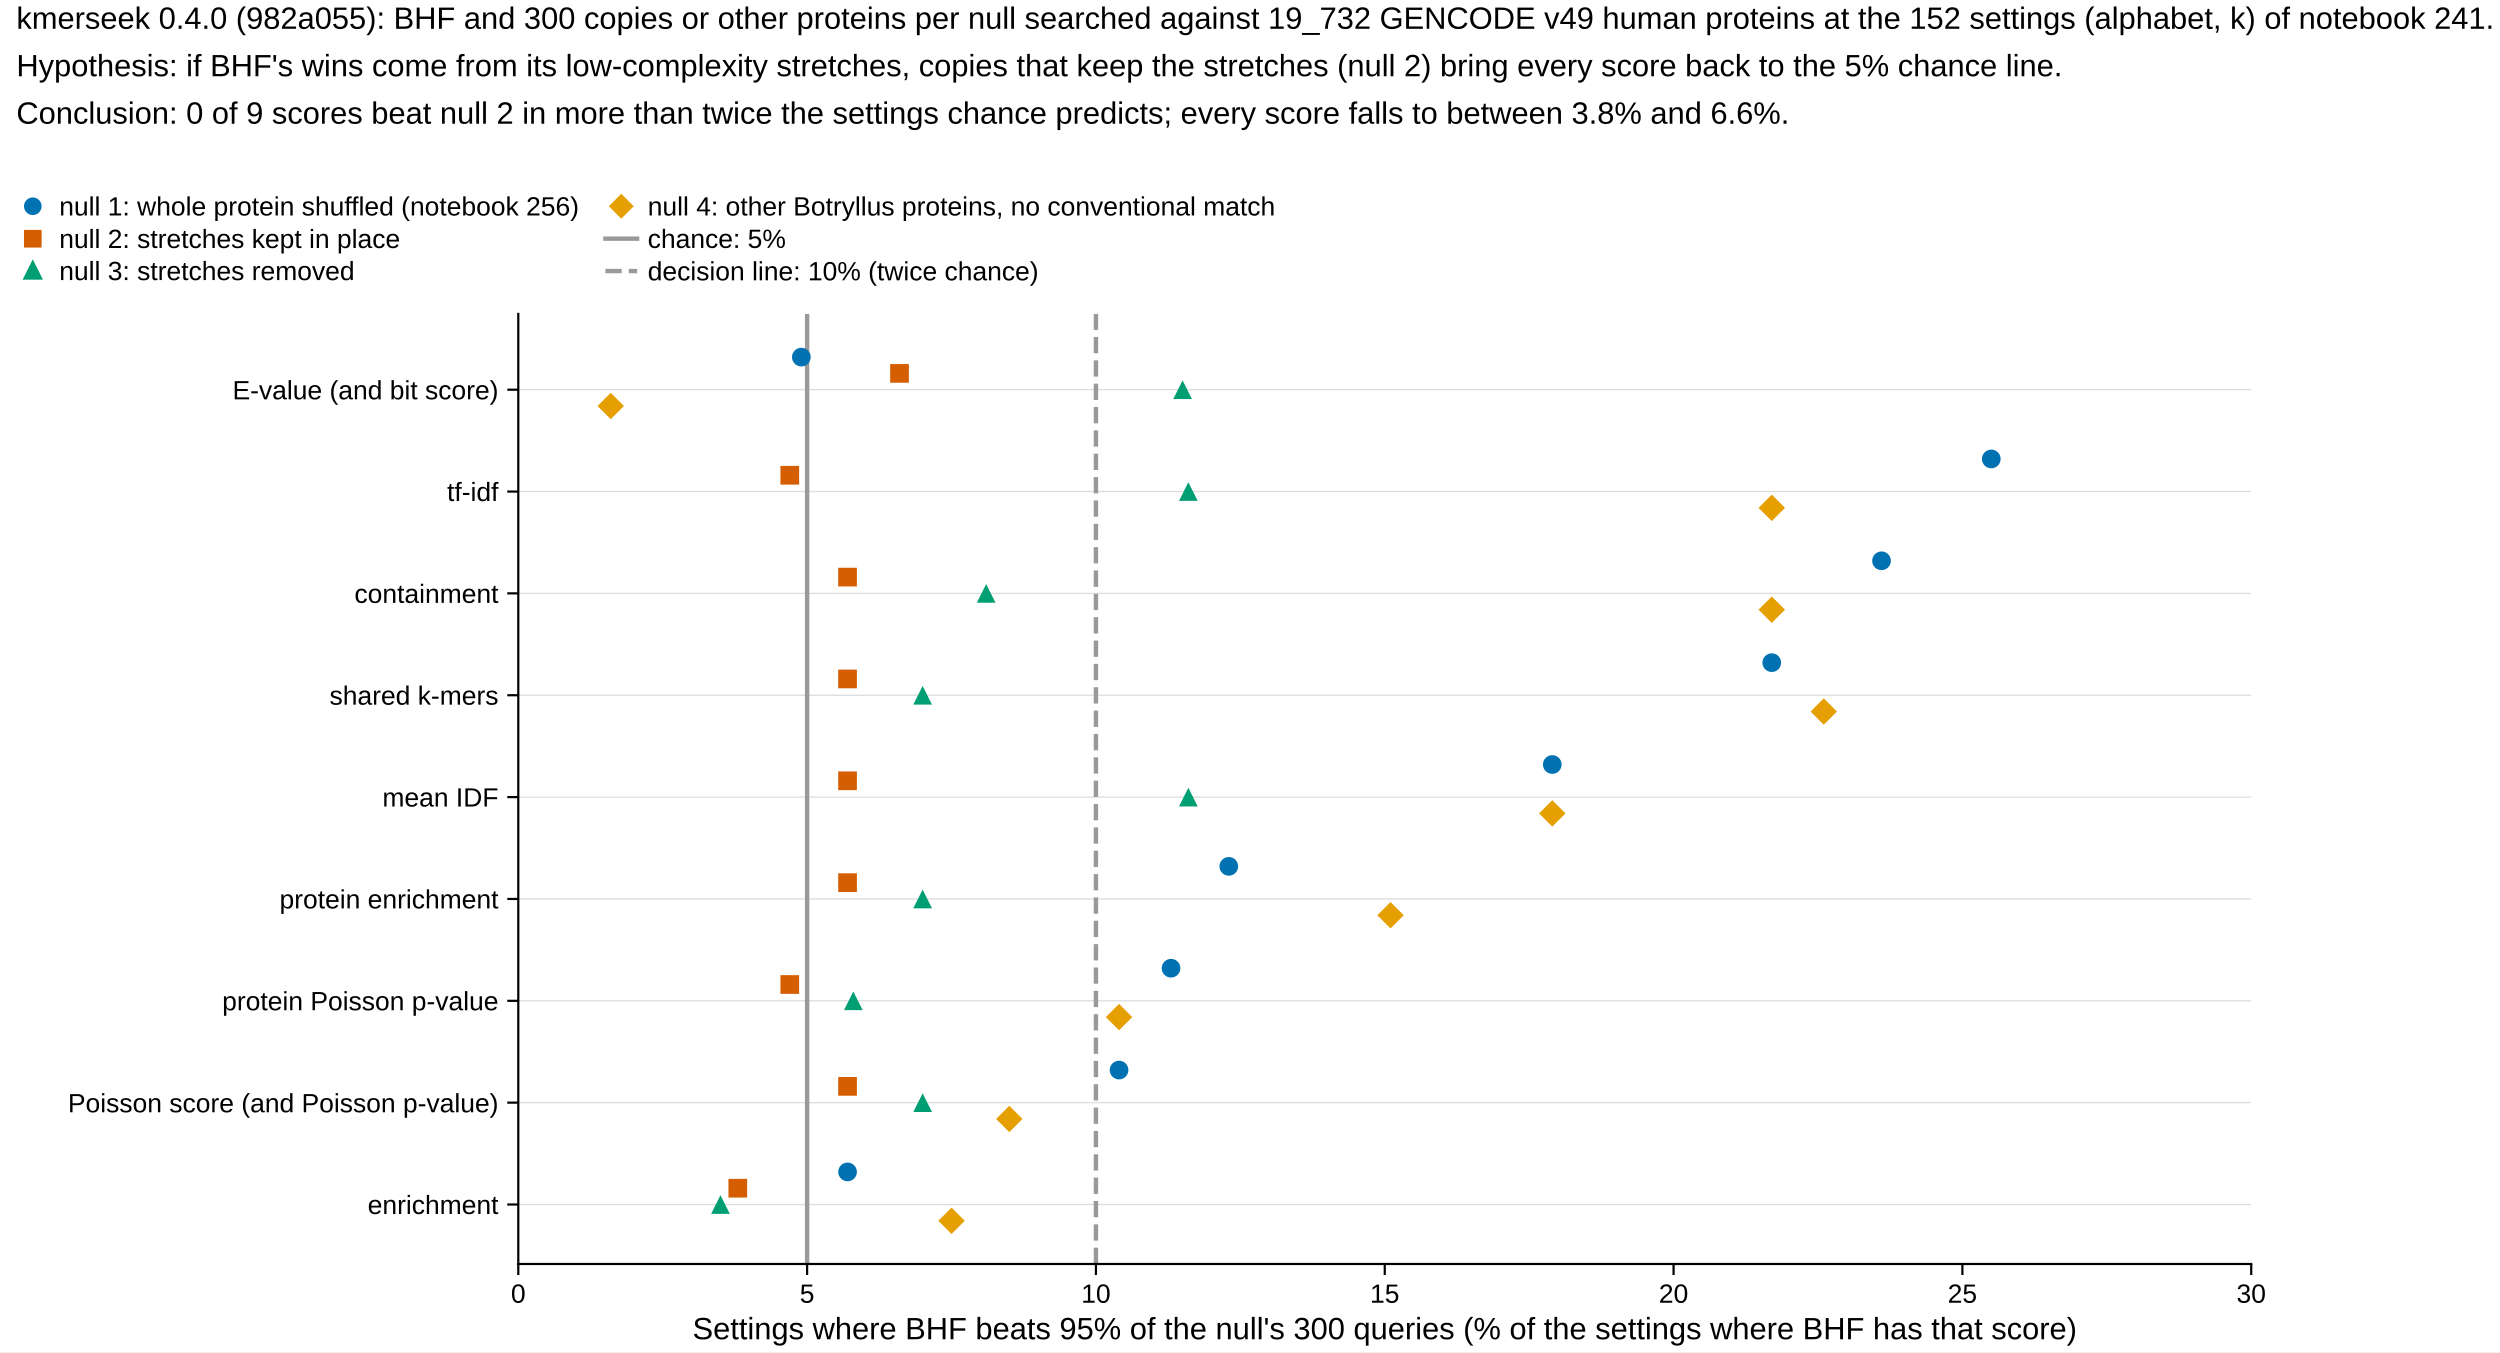
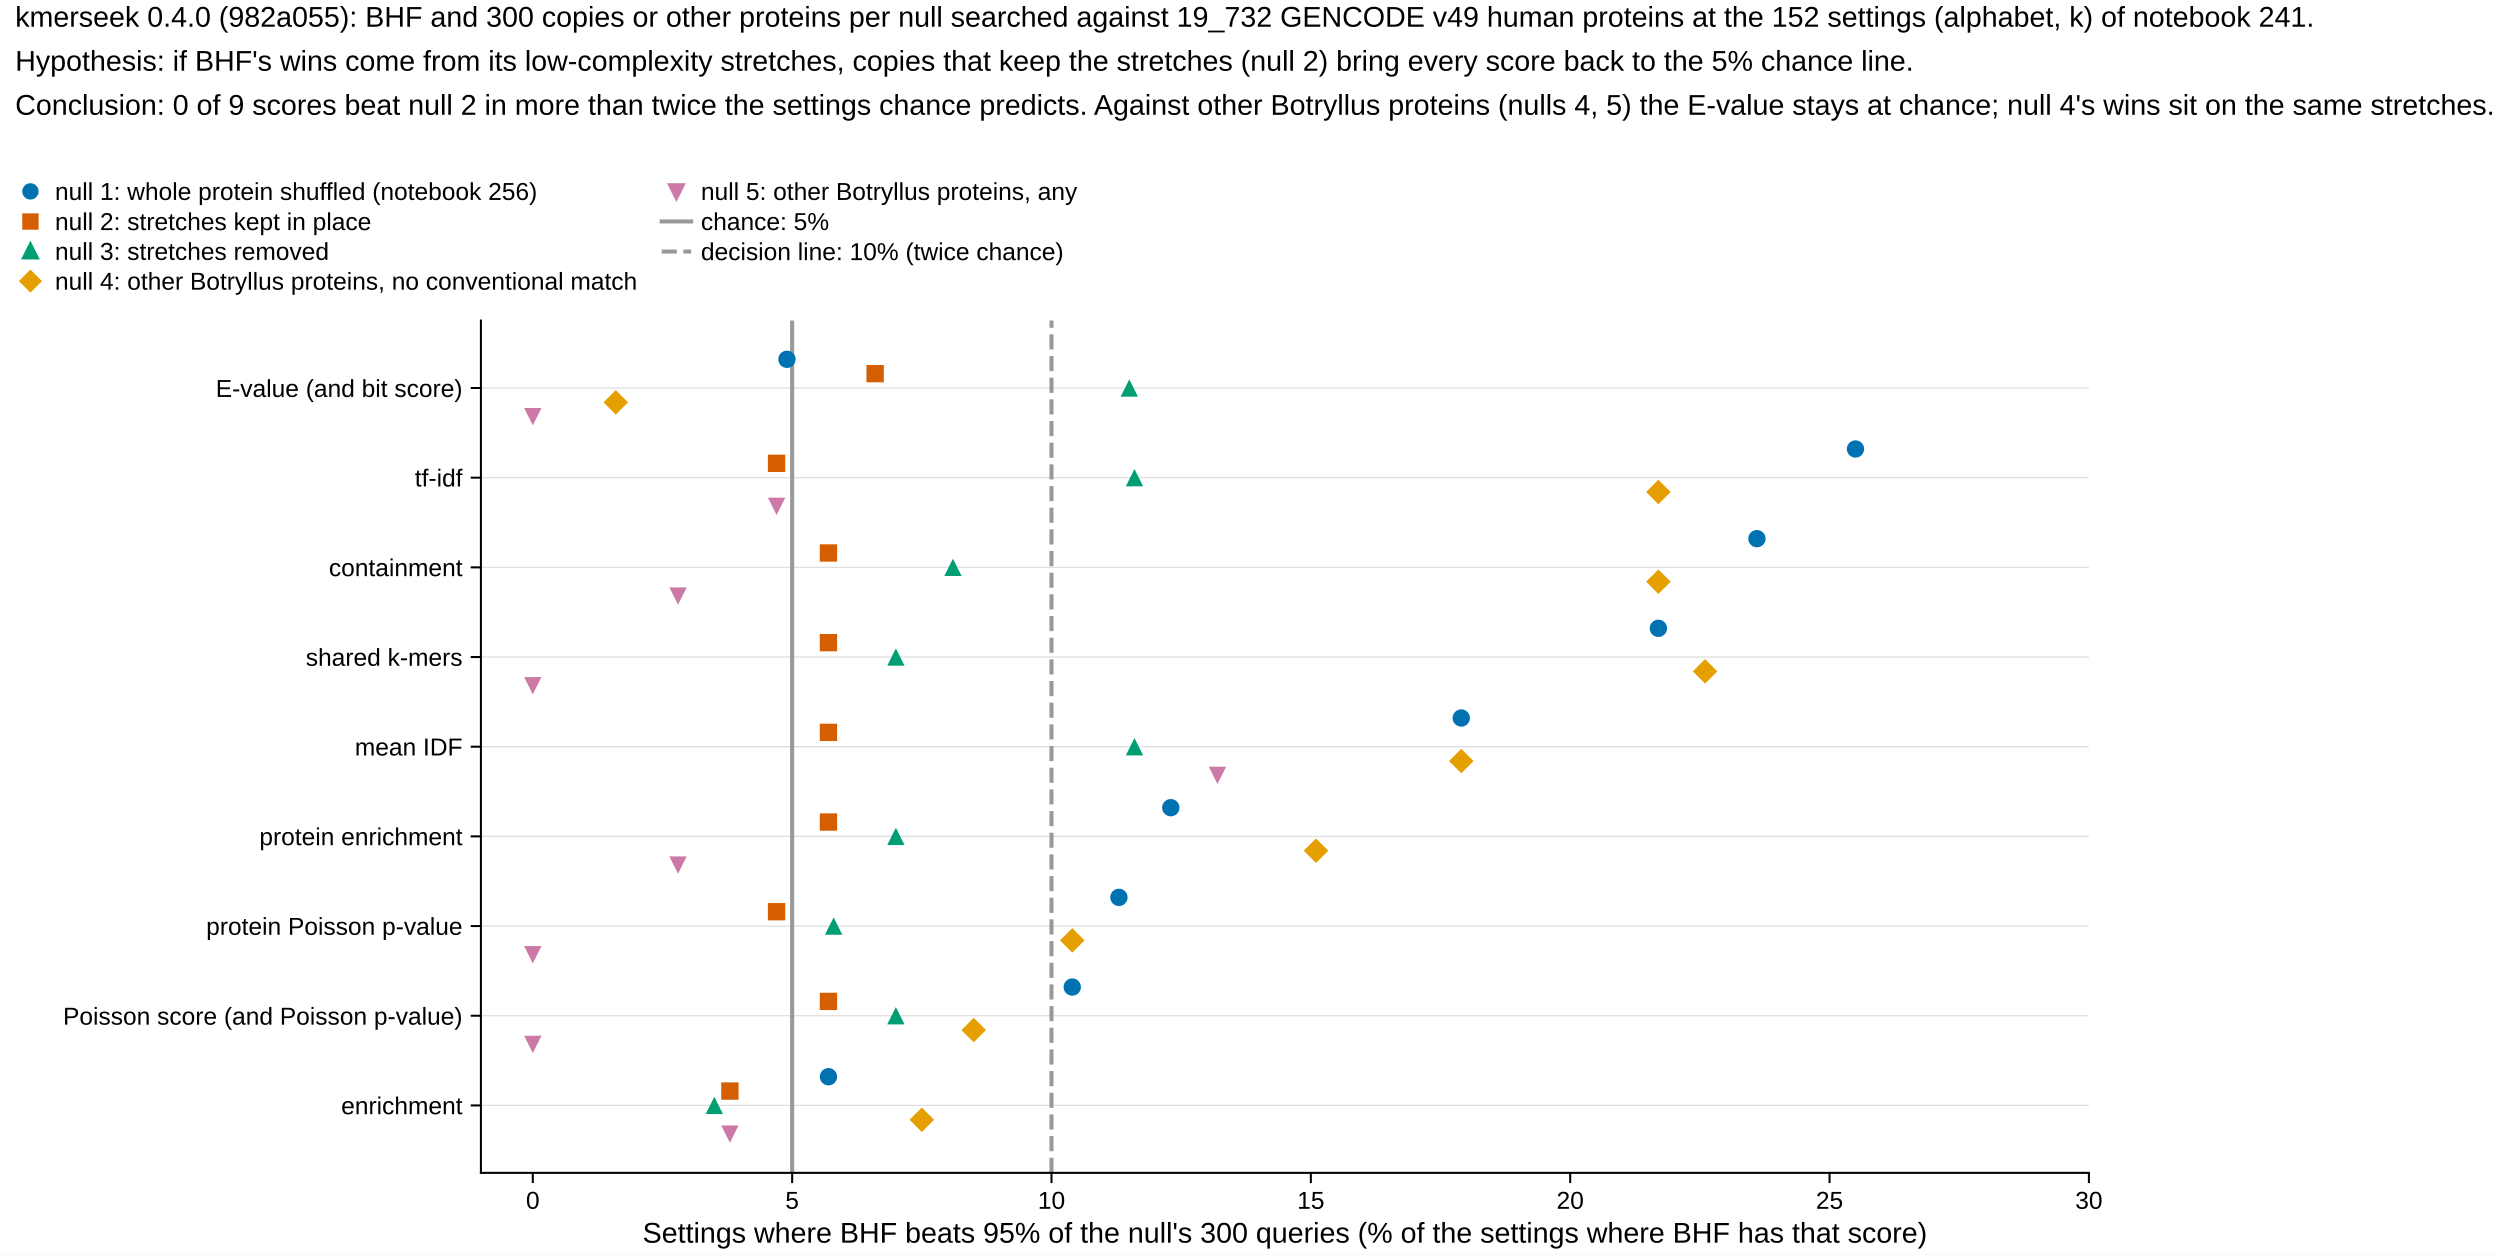
- <svg xmlns="http://www.w3.org/2000/svg" xmlns:xlink="http://www.w3.org/1999/xlink" width="567.4pt" height="306.872pt" viewBox="0 0 567.4 306.872" version="1.1">
+ <svg xmlns="http://www.w3.org/2000/svg" xmlns:xlink="http://www.w3.org/1999/xlink" width="611.49pt" height="306.872pt" viewBox="0 0 611.49 306.872" version="1.1">
  <defs>
    <style type="text/css">*{stroke-linejoin: round; stroke-linecap: butt}</style>
  </defs>
  <g id="figure_1">
    <g id="patch_1">
-       <path d="M 0 306.872  L 567.4 306.872  L 567.4 0  L 0 0  z " style="fill: #ffffff" />
+       <path d="M 0 306.872  L 611.49 306.872  L 611.49 0  L 0 0  z " style="fill: #ffffff" />
    </g>
    <g id="axes_1">
      <g id="patch_2">
-         <path d="M 117.631 286.876  L 510.935 286.876  L 510.935 71.246  L 117.631 71.246  z " style="fill: #ffffff" />
+         <path d="M 117.631 286.876  L 510.935 286.876  L 510.935 78.406  L 117.631 78.406  z " style="fill: #ffffff" />
      </g>
      <g id="line2d_1">
-         <path d="M 117.631 88.444  L 510.935 88.444  " clip-path="url(#p292970a6af)" style="fill: none; stroke: #dddddd; stroke-width: 0.3; stroke-linecap: square" />
+         <path d="M 117.631 94.901  L 510.935 94.901  " clip-path="url(#pab92288700)" style="fill: none; stroke: #dddddd; stroke-width: 0.3; stroke-linecap: square" />
      </g>
      <g id="line2d_2">
-         <path d="M 117.631 111.561  L 510.935 111.561  " clip-path="url(#p292970a6af)" style="fill: none; stroke: #dddddd; stroke-width: 0.3; stroke-linecap: square" />
+         <path d="M 117.631 116.836  L 510.935 116.836  " clip-path="url(#pab92288700)" style="fill: none; stroke: #dddddd; stroke-width: 0.3; stroke-linecap: square" />
      </g>
      <g id="line2d_3">
-         <path d="M 117.631 134.677  L 510.935 134.677  " clip-path="url(#p292970a6af)" style="fill: none; stroke: #dddddd; stroke-width: 0.3; stroke-linecap: square" />
+         <path d="M 117.631 138.771  L 510.935 138.771  " clip-path="url(#pab92288700)" style="fill: none; stroke: #dddddd; stroke-width: 0.3; stroke-linecap: square" />
      </g>
      <g id="line2d_4">
-         <path d="M 117.631 157.794  L 510.935 157.794  " clip-path="url(#p292970a6af)" style="fill: none; stroke: #dddddd; stroke-width: 0.3; stroke-linecap: square" />
+         <path d="M 117.631 160.706  L 510.935 160.706  " clip-path="url(#pab92288700)" style="fill: none; stroke: #dddddd; stroke-width: 0.3; stroke-linecap: square" />
      </g>
      <g id="line2d_5">
-         <path d="M 117.631 180.91  L 510.935 180.91  " clip-path="url(#p292970a6af)" style="fill: none; stroke: #dddddd; stroke-width: 0.3; stroke-linecap: square" />
+         <path d="M 117.631 182.641  L 510.935 182.641  " clip-path="url(#pab92288700)" style="fill: none; stroke: #dddddd; stroke-width: 0.3; stroke-linecap: square" />
      </g>
      <g id="line2d_6">
-         <path d="M 117.631 204.026  L 510.935 204.026  " clip-path="url(#p292970a6af)" style="fill: none; stroke: #dddddd; stroke-width: 0.3; stroke-linecap: square" />
+         <path d="M 117.631 204.576  L 510.935 204.576  " clip-path="url(#pab92288700)" style="fill: none; stroke: #dddddd; stroke-width: 0.3; stroke-linecap: square" />
      </g>
      <g id="line2d_7">
-         <path d="M 117.631 227.143  L 510.935 227.143  " clip-path="url(#p292970a6af)" style="fill: none; stroke: #dddddd; stroke-width: 0.3; stroke-linecap: square" />
+         <path d="M 117.631 226.511  L 510.935 226.511  " clip-path="url(#pab92288700)" style="fill: none; stroke: #dddddd; stroke-width: 0.3; stroke-linecap: square" />
      </g>
      <g id="line2d_8">
-         <path d="M 117.631 250.259  L 510.935 250.259  " clip-path="url(#p292970a6af)" style="fill: none; stroke: #dddddd; stroke-width: 0.3; stroke-linecap: square" />
+         <path d="M 117.631 248.446  L 510.935 248.446  " clip-path="url(#pab92288700)" style="fill: none; stroke: #dddddd; stroke-width: 0.3; stroke-linecap: square" />
      </g>
      <g id="line2d_9">
-         <path d="M 117.631 273.376  L 510.935 273.376  " clip-path="url(#p292970a6af)" style="fill: none; stroke: #dddddd; stroke-width: 0.3; stroke-linecap: square" />
+         <path d="M 117.631 270.381  L 510.935 270.381  " clip-path="url(#pab92288700)" style="fill: none; stroke: #dddddd; stroke-width: 0.3; stroke-linecap: square" />
      </g>
      <g id="matplotlib.axis_1">
        <g id="xtick_1">
          <g id="line2d_10">
            <defs>
-               <path id="m4c46d4a5a5" d="M 0 0  L 0 2.5  " style="stroke: #000000; stroke-width: 0.5" />
+               <path id="mb7c4361136" d="M 0 0  L 0 2.5  " style="stroke: #000000; stroke-width: 0.5" />
            </defs>
            <g>
-               <use xlink:href="#m4c46d4a5a5" x="117.631" y="286.876" style="stroke: #000000; stroke-width: 0.5" />
+               <use xlink:href="#mb7c4361136" x="130.318" y="286.876" style="stroke: #000000; stroke-width: 0.5" />
            </g>
          </g>
          <g id="text_1">
-             <text style="font-size: 6px; font-family: 'Arial', 'Helvetica', 'Liberation Sans', 'DejaVu Sans', sans-serif; text-anchor: middle" x="117.631" y="295.67" transform="rotate(-0 117.6312 295.6703)">0</text>
+             <text style="font-size: 6px; font-family: 'Arial', 'Helvetica', 'Liberation Sans', 'DejaVu Sans', sans-serif; text-anchor: middle" x="130.318" y="295.67" transform="rotate(-0 130.3184 295.6703)">0</text>
          </g>
        </g>
        <g id="xtick_2">
          <g id="line2d_11">
            <g>
-               <use xlink:href="#m4c46d4a5a5" x="183.182" y="286.876" style="stroke: #000000; stroke-width: 0.5" />
+               <use xlink:href="#mb7c4361136" x="193.755" y="286.876" style="stroke: #000000; stroke-width: 0.5" />
            </g>
          </g>
          <g id="text_2">
-             <text style="font-size: 6px; font-family: 'Arial', 'Helvetica', 'Liberation Sans', 'DejaVu Sans', sans-serif; text-anchor: middle" x="183.182" y="295.67" transform="rotate(-0 183.1818 295.6703)">5</text>
+             <text style="font-size: 6px; font-family: 'Arial', 'Helvetica', 'Liberation Sans', 'DejaVu Sans', sans-serif; text-anchor: middle" x="193.755" y="295.67" transform="rotate(-0 193.7545 295.6703)">5</text>
          </g>
        </g>
        <g id="xtick_3">
          <g id="line2d_12">
            <g>
-               <use xlink:href="#m4c46d4a5a5" x="248.732" y="286.876" style="stroke: #000000; stroke-width: 0.5" />
+               <use xlink:href="#mb7c4361136" x="257.191" y="286.876" style="stroke: #000000; stroke-width: 0.5" />
            </g>
          </g>
          <g id="text_3">
-             <text style="font-size: 6px; font-family: 'Arial', 'Helvetica', 'Liberation Sans', 'DejaVu Sans', sans-serif; text-anchor: middle" x="248.732" y="295.67" transform="rotate(-0 248.7325 295.6703)">10</text>
+             <text style="font-size: 6px; font-family: 'Arial', 'Helvetica', 'Liberation Sans', 'DejaVu Sans', sans-serif; text-anchor: middle" x="257.191" y="295.67" transform="rotate(-0 257.1906 295.6703)">10</text>
          </g>
        </g>
        <g id="xtick_4">
          <g id="line2d_13">
            <g>
-               <use xlink:href="#m4c46d4a5a5" x="314.283" y="286.876" style="stroke: #000000; stroke-width: 0.5" />
+               <use xlink:href="#mb7c4361136" x="320.627" y="286.876" style="stroke: #000000; stroke-width: 0.5" />
            </g>
          </g>
          <g id="text_4">
-             <text style="font-size: 6px; font-family: 'Arial', 'Helvetica', 'Liberation Sans', 'DejaVu Sans', sans-serif; text-anchor: middle" x="314.283" y="295.67" transform="rotate(-0 314.2831 295.6703)">15</text>
+             <text style="font-size: 6px; font-family: 'Arial', 'Helvetica', 'Liberation Sans', 'DejaVu Sans', sans-serif; text-anchor: middle" x="320.627" y="295.67" transform="rotate(-0 320.6267 295.6703)">15</text>
          </g>
        </g>
        <g id="xtick_5">
          <g id="line2d_14">
            <g>
-               <use xlink:href="#m4c46d4a5a5" x="379.834" y="286.876" style="stroke: #000000; stroke-width: 0.5" />
+               <use xlink:href="#mb7c4361136" x="384.063" y="286.876" style="stroke: #000000; stroke-width: 0.5" />
            </g>
          </g>
          <g id="text_5">
-             <text style="font-size: 6px; font-family: 'Arial', 'Helvetica', 'Liberation Sans', 'DejaVu Sans', sans-serif; text-anchor: middle" x="379.834" y="295.67" transform="rotate(-0 379.8338 295.6703)">20</text>
+             <text style="font-size: 6px; font-family: 'Arial', 'Helvetica', 'Liberation Sans', 'DejaVu Sans', sans-serif; text-anchor: middle" x="384.063" y="295.67" transform="rotate(-0 384.0629 295.6703)">20</text>
          </g>
        </g>
        <g id="xtick_6">
          <g id="line2d_15">
            <g>
-               <use xlink:href="#m4c46d4a5a5" x="445.384" y="286.876" style="stroke: #000000; stroke-width: 0.5" />
+               <use xlink:href="#mb7c4361136" x="447.499" y="286.876" style="stroke: #000000; stroke-width: 0.5" />
            </g>
          </g>
          <g id="text_6">
-             <text style="font-size: 6px; font-family: 'Arial', 'Helvetica', 'Liberation Sans', 'DejaVu Sans', sans-serif; text-anchor: middle" x="445.384" y="295.67" transform="rotate(-0 445.3844 295.6703)">25</text>
+             <text style="font-size: 6px; font-family: 'Arial', 'Helvetica', 'Liberation Sans', 'DejaVu Sans', sans-serif; text-anchor: middle" x="447.499" y="295.67" transform="rotate(-0 447.499 295.6703)">25</text>
          </g>
        </g>
        <g id="xtick_7">
          <g id="line2d_16">
            <g>
-               <use xlink:href="#m4c46d4a5a5" x="510.935" y="286.876" style="stroke: #000000; stroke-width: 0.5" />
+               <use xlink:href="#mb7c4361136" x="510.935" y="286.876" style="stroke: #000000; stroke-width: 0.5" />
            </g>
          </g>
          <g id="text_7">
            <text style="font-size: 6px; font-family: 'Arial', 'Helvetica', 'Liberation Sans', 'DejaVu Sans', sans-serif; text-anchor: middle" x="510.935" y="295.67" transform="rotate(-0 510.9351 295.6703)">30</text>
          </g>
        </g>
        <g id="text_8">
          <text style="font-size: 7px; font-family: 'Arial', 'Helvetica', 'Liberation Sans', 'DejaVu Sans', sans-serif; text-anchor: middle" x="314.283" y="303.959" transform="rotate(-0 314.2831 303.9586)">Settings where BHF beats 95% of the null's 300 queries (% of the settings where BHF has that score)</text>
        </g>
      </g>
      <g id="matplotlib.axis_2">
        <g id="ytick_1">
          <g id="line2d_17">
            <defs>
-               <path id="m857412a46a" d="M 0 0  L -2.5 0  " style="stroke: #000000; stroke-width: 0.5" />
+               <path id="m98c06d8212" d="M 0 0  L -2.5 0  " style="stroke: #000000; stroke-width: 0.5" />
            </defs>
            <g>
-               <use xlink:href="#m857412a46a" x="117.631" y="88.444" style="stroke: #000000; stroke-width: 0.5" />
+               <use xlink:href="#m98c06d8212" x="117.631" y="94.901" style="stroke: #000000; stroke-width: 0.5" />
            </g>
          </g>
          <g id="text_9">
-             <text style="font-size: 6px; font-family: 'Arial', 'Helvetica', 'Liberation Sans', 'DejaVu Sans', sans-serif; text-anchor: end" x="113.131" y="90.628" transform="rotate(-0 113.1312 90.62828)">E-value (and bit score)</text>
+             <text style="font-size: 6px; font-family: 'Arial', 'Helvetica', 'Liberation Sans', 'DejaVu Sans', sans-serif; text-anchor: end" x="113.131" y="97.085" transform="rotate(-0 113.1312 97.08501)">E-value (and bit score)</text>
          </g>
        </g>
        <g id="ytick_2">
          <g id="line2d_18">
            <g>
-               <use xlink:href="#m857412a46a" x="117.631" y="111.561" style="stroke: #000000; stroke-width: 0.5" />
+               <use xlink:href="#m98c06d8212" x="117.631" y="116.836" style="stroke: #000000; stroke-width: 0.5" />
            </g>
          </g>
          <g id="text_10">
-             <text style="font-size: 6px; font-family: 'Arial', 'Helvetica', 'Liberation Sans', 'DejaVu Sans', sans-serif; text-anchor: end" x="113.131" y="113.708" transform="rotate(-0 113.1312 113.7081)">tf-idf</text>
+             <text style="font-size: 6px; font-family: 'Arial', 'Helvetica', 'Liberation Sans', 'DejaVu Sans', sans-serif; text-anchor: end" x="113.131" y="118.983" transform="rotate(-0 113.1312 118.9834)">tf-idf</text>
          </g>
        </g>
        <g id="ytick_3">
          <g id="line2d_19">
            <g>
-               <use xlink:href="#m857412a46a" x="117.631" y="134.677" style="stroke: #000000; stroke-width: 0.5" />
+               <use xlink:href="#m98c06d8212" x="117.631" y="138.771" style="stroke: #000000; stroke-width: 0.5" />
            </g>
          </g>
          <g id="text_11">
-             <text style="font-size: 6px; font-family: 'Arial', 'Helvetica', 'Liberation Sans', 'DejaVu Sans', sans-serif; text-anchor: end" x="113.131" y="136.825" transform="rotate(-0 113.1312 136.8245)">containment</text>
+             <text style="font-size: 6px; font-family: 'Arial', 'Helvetica', 'Liberation Sans', 'DejaVu Sans', sans-serif; text-anchor: end" x="113.131" y="140.918" transform="rotate(-0 113.1312 140.9183)">containment</text>
          </g>
        </g>
        <g id="ytick_4">
          <g id="line2d_20">
            <g>
-               <use xlink:href="#m857412a46a" x="117.631" y="157.794" style="stroke: #000000; stroke-width: 0.5" />
+               <use xlink:href="#m98c06d8212" x="117.631" y="160.706" style="stroke: #000000; stroke-width: 0.5" />
            </g>
          </g>
          <g id="text_12">
-             <text style="font-size: 6px; font-family: 'Arial', 'Helvetica', 'Liberation Sans', 'DejaVu Sans', sans-serif; text-anchor: end" x="113.131" y="159.941" transform="rotate(-0 113.1312 159.9409)">shared k-mers</text>
+             <text style="font-size: 6px; font-family: 'Arial', 'Helvetica', 'Liberation Sans', 'DejaVu Sans', sans-serif; text-anchor: end" x="113.131" y="162.853" transform="rotate(-0 113.1312 162.8532)">shared k-mers</text>
          </g>
        </g>
        <g id="ytick_5">
          <g id="line2d_21">
            <g>
-               <use xlink:href="#m857412a46a" x="117.631" y="180.91" style="stroke: #000000; stroke-width: 0.5" />
+               <use xlink:href="#m98c06d8212" x="117.631" y="182.641" style="stroke: #000000; stroke-width: 0.5" />
            </g>
          </g>
          <g id="text_13">
-             <text style="font-size: 6px; font-family: 'Arial', 'Helvetica', 'Liberation Sans', 'DejaVu Sans', sans-serif; text-anchor: end" x="113.131" y="183.057" transform="rotate(-0 113.1312 183.0574)">mean IDF</text>
+             <text style="font-size: 6px; font-family: 'Arial', 'Helvetica', 'Liberation Sans', 'DejaVu Sans', sans-serif; text-anchor: end" x="113.131" y="184.788" transform="rotate(-0 113.1312 184.7882)">mean IDF</text>
          </g>
        </g>
        <g id="ytick_6">
          <g id="line2d_22">
            <g>
-               <use xlink:href="#m857412a46a" x="117.631" y="204.026" style="stroke: #000000; stroke-width: 0.5" />
+               <use xlink:href="#m98c06d8212" x="117.631" y="204.576" style="stroke: #000000; stroke-width: 0.5" />
            </g>
          </g>
          <g id="text_14">
-             <text style="font-size: 6px; font-family: 'Arial', 'Helvetica', 'Liberation Sans', 'DejaVu Sans', sans-serif; text-anchor: end" x="113.131" y="206.174" transform="rotate(-0 113.1312 206.1738)">protein enrichment</text>
+             <text style="font-size: 6px; font-family: 'Arial', 'Helvetica', 'Liberation Sans', 'DejaVu Sans', sans-serif; text-anchor: end" x="113.131" y="206.723" transform="rotate(-0 113.1312 206.7231)">protein enrichment</text>
          </g>
        </g>
        <g id="ytick_7">
          <g id="line2d_23">
            <g>
-               <use xlink:href="#m857412a46a" x="117.631" y="227.143" style="stroke: #000000; stroke-width: 0.5" />
+               <use xlink:href="#m98c06d8212" x="117.631" y="226.511" style="stroke: #000000; stroke-width: 0.5" />
            </g>
          </g>
          <g id="text_15">
-             <text style="font-size: 6px; font-family: 'Arial', 'Helvetica', 'Liberation Sans', 'DejaVu Sans', sans-serif; text-anchor: end" x="113.131" y="229.29" transform="rotate(-0 113.1312 229.2902)">protein Poisson p-value</text>
+             <text style="font-size: 6px; font-family: 'Arial', 'Helvetica', 'Liberation Sans', 'DejaVu Sans', sans-serif; text-anchor: end" x="113.131" y="228.658" transform="rotate(-0 113.1312 228.658)">protein Poisson p-value</text>
          </g>
        </g>
        <g id="ytick_8">
          <g id="line2d_24">
            <g>
-               <use xlink:href="#m857412a46a" x="117.631" y="250.259" style="stroke: #000000; stroke-width: 0.5" />
+               <use xlink:href="#m98c06d8212" x="117.631" y="248.446" style="stroke: #000000; stroke-width: 0.5" />
            </g>
          </g>
          <g id="text_16">
-             <text style="font-size: 6px; font-family: 'Arial', 'Helvetica', 'Liberation Sans', 'DejaVu Sans', sans-serif; text-anchor: end" x="113.131" y="252.443" transform="rotate(-0 113.1312 252.4431)">Poisson score (and Poisson p-value)</text>
+             <text style="font-size: 6px; font-family: 'Arial', 'Helvetica', 'Liberation Sans', 'DejaVu Sans', sans-serif; text-anchor: end" x="113.131" y="250.63" transform="rotate(-0 113.1312 250.6295)">Poisson score (and Poisson p-value)</text>
          </g>
        </g>
        <g id="ytick_9">
          <g id="line2d_25">
            <g>
-               <use xlink:href="#m857412a46a" x="117.631" y="273.376" style="stroke: #000000; stroke-width: 0.5" />
+               <use xlink:href="#m98c06d8212" x="117.631" y="270.381" style="stroke: #000000; stroke-width: 0.5" />
            </g>
          </g>
          <g id="text_17">
-             <text style="font-size: 6px; font-family: 'Arial', 'Helvetica', 'Liberation Sans', 'DejaVu Sans', sans-serif; text-anchor: end" x="113.131" y="275.523" transform="rotate(-0 113.1312 275.523)">enrichment</text>
+             <text style="font-size: 6px; font-family: 'Arial', 'Helvetica', 'Liberation Sans', 'DejaVu Sans', sans-serif; text-anchor: end" x="113.131" y="272.528" transform="rotate(-0 113.1312 272.5279)">enrichment</text>
          </g>
        </g>
      </g>
      <g id="line2d_26">
-         <path d="M 183.182 286.876  L 183.182 71.246  " clip-path="url(#p292970a6af)" style="fill: none; stroke: #999999; stroke-linecap: square" />
+         <path d="M 193.755 286.876  L 193.755 78.406  " clip-path="url(#pab92288700)" style="fill: none; stroke: #999999; stroke-linecap: square" />
      </g>
      <g id="line2d_27">
-         <path d="M 248.732 286.876  L 248.732 71.246  " clip-path="url(#p292970a6af)" style="fill: none; stroke-dasharray: 3.7,1.6; stroke-dashoffset: 0; stroke: #999999" />
+         <path d="M 257.191 286.876  L 257.191 78.406  " clip-path="url(#pab92288700)" style="fill: none; stroke-dasharray: 3.7,1.6; stroke-dashoffset: 0; stroke: #999999" />
      </g>
      <g id="patch_3">
-         <path d="M 117.631 286.876  L 117.631 71.246  " style="fill: none; stroke: #000000; stroke-width: 0.5; stroke-linejoin: miter; stroke-linecap: square" />
+         <path d="M 117.631 286.876  L 117.631 78.406  " style="fill: none; stroke: #000000; stroke-width: 0.5; stroke-linejoin: miter; stroke-linecap: square" />
      </g>
      <g id="patch_4">
        <path d="M 117.631 286.876  L 510.935 286.876  " style="fill: none; stroke: #000000; stroke-width: 0.5; stroke-linejoin: miter; stroke-linecap: square" />
      </g>
      <g id="PathCollection_1">
        <defs>
-           <path id="C0_0_1c1a78ab6f" d="M 0 2.121  C 0.563 2.121 1.102 1.898 1.5 1.5  C 1.898 1.102 2.121 0.563 2.121 -0  C 2.121 -0.563 1.898 -1.102 1.5 -1.5  C 1.102 -1.898 0.563 -2.121 0 -2.121  C -0.563 -2.121 -1.102 -1.898 -1.5 -1.5  C -1.898 -1.102 -2.121 -0.563 -2.121 0  C -2.121 0.563 -1.898 1.102 -1.5 1.5  C -1.102 1.898 -0.563 2.121 0 2.121  z " />
+           <path id="C0_0_a69080408c" d="M 0 2.121  C 0.563 2.121 1.102 1.898 1.5 1.5  C 1.898 1.102 2.121 0.563 2.121 -0  C 2.121 -0.563 1.898 -1.102 1.5 -1.5  C 1.102 -1.898 0.563 -2.121 0 -2.121  C -0.563 -2.121 -1.102 -1.898 -1.5 -1.5  C -1.898 -1.102 -2.121 -0.563 -2.121 0  C -2.121 0.563 -1.898 1.102 -1.5 1.5  C -1.102 1.898 -0.563 2.121 0 2.121  z " />
        </defs>
-         <g clip-path="url(#p292970a6af)">
-           <use xlink:href="#C0_0_1c1a78ab6f" x="181.871" y="81.047" style="fill: #0072b2" />
-         </g>
-         <g clip-path="url(#p292970a6af)">
-           <use xlink:href="#C0_0_1c1a78ab6f" x="451.94" y="104.164" style="fill: #0072b2" />
-         </g>
-         <g clip-path="url(#p292970a6af)">
-           <use xlink:href="#C0_0_1c1a78ab6f" x="427.03" y="127.28" style="fill: #0072b2" />
-         </g>
-         <g clip-path="url(#p292970a6af)">
-           <use xlink:href="#C0_0_1c1a78ab6f" x="402.121" y="150.396" style="fill: #0072b2" />
-         </g>
-         <g clip-path="url(#p292970a6af)">
-           <use xlink:href="#C0_0_1c1a78ab6f" x="352.303" y="173.513" style="fill: #0072b2" />
-         </g>
-         <g clip-path="url(#p292970a6af)">
-           <use xlink:href="#C0_0_1c1a78ab6f" x="278.886" y="196.629" style="fill: #0072b2" />
-         </g>
-         <g clip-path="url(#p292970a6af)">
-           <use xlink:href="#C0_0_1c1a78ab6f" x="265.776" y="219.746" style="fill: #0072b2" />
-         </g>
-         <g clip-path="url(#p292970a6af)">
-           <use xlink:href="#C0_0_1c1a78ab6f" x="253.977" y="242.862" style="fill: #0072b2" />
-         </g>
-         <g clip-path="url(#p292970a6af)">
-           <use xlink:href="#C0_0_1c1a78ab6f" x="192.359" y="265.978" style="fill: #0072b2" />
+         <g clip-path="url(#pab92288700)">
+           <use xlink:href="#C0_0_a69080408c" x="192.486" y="87.882" style="fill: #0072b2" />
+         </g>
+         <g clip-path="url(#pab92288700)">
+           <use xlink:href="#C0_0_a69080408c" x="453.843" y="109.817" style="fill: #0072b2" />
+         </g>
+         <g clip-path="url(#pab92288700)">
+           <use xlink:href="#C0_0_a69080408c" x="429.737" y="131.752" style="fill: #0072b2" />
+         </g>
+         <g clip-path="url(#pab92288700)">
+           <use xlink:href="#C0_0_a69080408c" x="405.631" y="153.687" style="fill: #0072b2" />
+         </g>
+         <g clip-path="url(#pab92288700)">
+           <use xlink:href="#C0_0_a69080408c" x="357.42" y="175.622" style="fill: #0072b2" />
+         </g>
+         <g clip-path="url(#pab92288700)">
+           <use xlink:href="#C0_0_a69080408c" x="286.371" y="197.557" style="fill: #0072b2" />
+         </g>
+         <g clip-path="url(#pab92288700)">
+           <use xlink:href="#C0_0_a69080408c" x="273.684" y="219.492" style="fill: #0072b2" />
+         </g>
+         <g clip-path="url(#pab92288700)">
+           <use xlink:href="#C0_0_a69080408c" x="262.266" y="241.426" style="fill: #0072b2" />
+         </g>
+         <g clip-path="url(#pab92288700)">
+           <use xlink:href="#C0_0_a69080408c" x="202.636" y="263.361" style="fill: #0072b2" />
        </g>
      </g>
      <g id="PathCollection_2">
        <defs>
-           <path id="C1_0_aefde4cb4a" d="M -2.121 2.121  L 2.121 2.121  L 2.121 -2.121  L -2.121 -2.121  z " />
+           <path id="C1_0_b942ea7015" d="M -2.121 2.121  L 2.121 2.121  L 2.121 -2.121  L -2.121 -2.121  z " />
        </defs>
-         <g clip-path="url(#p292970a6af)">
-           <use xlink:href="#C1_0_aefde4cb4a" x="204.158" y="84.746" style="fill: #d55e00" />
-         </g>
-         <g clip-path="url(#p292970a6af)">
-           <use xlink:href="#C1_0_aefde4cb4a" x="179.249" y="107.862" style="fill: #d55e00" />
-         </g>
-         <g clip-path="url(#p292970a6af)">
-           <use xlink:href="#C1_0_aefde4cb4a" x="192.359" y="130.979" style="fill: #d55e00" />
-         </g>
-         <g clip-path="url(#p292970a6af)">
-           <use xlink:href="#C1_0_aefde4cb4a" x="192.359" y="154.095" style="fill: #d55e00" />
-         </g>
-         <g clip-path="url(#p292970a6af)">
-           <use xlink:href="#C1_0_aefde4cb4a" x="192.359" y="177.211" style="fill: #d55e00" />
-         </g>
-         <g clip-path="url(#p292970a6af)">
-           <use xlink:href="#C1_0_aefde4cb4a" x="192.359" y="200.328" style="fill: #d55e00" />
-         </g>
-         <g clip-path="url(#p292970a6af)">
-           <use xlink:href="#C1_0_aefde4cb4a" x="179.249" y="223.444" style="fill: #d55e00" />
-         </g>
-         <g clip-path="url(#p292970a6af)">
-           <use xlink:href="#C1_0_aefde4cb4a" x="192.359" y="246.561" style="fill: #d55e00" />
-         </g>
-         <g clip-path="url(#p292970a6af)">
-           <use xlink:href="#C1_0_aefde4cb4a" x="167.45" y="269.677" style="fill: #d55e00" />
+         <g clip-path="url(#pab92288700)">
+           <use xlink:href="#C1_0_b942ea7015" x="214.054" y="91.392" style="fill: #d55e00" />
+         </g>
+         <g clip-path="url(#pab92288700)">
+           <use xlink:href="#C1_0_b942ea7015" x="189.948" y="113.326" style="fill: #d55e00" />
+         </g>
+         <g clip-path="url(#pab92288700)">
+           <use xlink:href="#C1_0_b942ea7015" x="202.636" y="135.261" style="fill: #d55e00" />
+         </g>
+         <g clip-path="url(#pab92288700)">
+           <use xlink:href="#C1_0_b942ea7015" x="202.636" y="157.196" style="fill: #d55e00" />
+         </g>
+         <g clip-path="url(#pab92288700)">
+           <use xlink:href="#C1_0_b942ea7015" x="202.636" y="179.131" style="fill: #d55e00" />
+         </g>
+         <g clip-path="url(#pab92288700)">
+           <use xlink:href="#C1_0_b942ea7015" x="202.636" y="201.066" style="fill: #d55e00" />
+         </g>
+         <g clip-path="url(#pab92288700)">
+           <use xlink:href="#C1_0_b942ea7015" x="189.948" y="223.001" style="fill: #d55e00" />
+         </g>
+         <g clip-path="url(#pab92288700)">
+           <use xlink:href="#C1_0_b942ea7015" x="202.636" y="244.936" style="fill: #d55e00" />
+         </g>
+         <g clip-path="url(#pab92288700)">
+           <use xlink:href="#C1_0_b942ea7015" x="178.53" y="266.871" style="fill: #d55e00" />
        </g>
      </g>
      <g id="PathCollection_3">
-         <path d="M 268.398 86.323  L 266.276 90.566  L 270.519 90.566  z " clip-path="url(#p292970a6af)" style="fill: #009e73" />
-         <path d="M 269.709 109.439  L 267.587 113.682  L 271.83 113.682  z " clip-path="url(#p292970a6af)" style="fill: #009e73" />
-         <path d="M 223.823 132.556  L 221.702 136.799  L 225.945 136.799  z " clip-path="url(#p292970a6af)" style="fill: #009e73" />
-         <path d="M 209.402 155.672  L 207.281 159.915  L 211.523 159.915  z " clip-path="url(#p292970a6af)" style="fill: #009e73" />
-         <path d="M 269.709 178.789  L 267.587 183.031  L 271.83 183.031  z " clip-path="url(#p292970a6af)" style="fill: #009e73" />
-         <path d="M 209.402 201.905  L 207.281 206.148  L 211.523 206.148  z " clip-path="url(#p292970a6af)" style="fill: #009e73" />
-         <path d="M 193.67 225.022  L 191.549 229.264  L 195.791 229.264  z " clip-path="url(#p292970a6af)" style="fill: #009e73" />
-         <path d="M 209.402 248.138  L 207.281 252.381  L 211.523 252.381  z " clip-path="url(#p292970a6af)" style="fill: #009e73" />
-         <path d="M 163.517 271.254  L 161.395 275.497  L 165.638 275.497  z " clip-path="url(#p292970a6af)" style="fill: #009e73" />
+         <path d="M 276.221 92.78  L 274.1 97.022  L 278.343 97.022  z " clip-path="url(#pab92288700)" style="fill: #009e73" />
+         <path d="M 277.49 114.715  L 275.369 118.957  L 279.612 118.957  z " clip-path="url(#pab92288700)" style="fill: #009e73" />
+         <path d="M 233.085 136.65  L 230.964 140.892  L 235.206 140.892  z " clip-path="url(#pab92288700)" style="fill: #009e73" />
+         <path d="M 219.129 158.585  L 217.008 162.827  L 221.25 162.827  z " clip-path="url(#pab92288700)" style="fill: #009e73" />
+         <path d="M 277.49 180.52  L 275.369 184.762  L 279.612 184.762  z " clip-path="url(#pab92288700)" style="fill: #009e73" />
+         <path d="M 219.129 202.454  L 217.008 206.697  L 221.25 206.697  z " clip-path="url(#pab92288700)" style="fill: #009e73" />
+         <path d="M 203.904 224.389  L 201.783 228.632  L 206.026 228.632  z " clip-path="url(#pab92288700)" style="fill: #009e73" />
+         <path d="M 219.129 246.324  L 217.008 250.567  L 221.25 250.567  z " clip-path="url(#pab92288700)" style="fill: #009e73" />
+         <path d="M 174.724 268.259  L 172.602 272.502  L 176.845 272.502  z " clip-path="url(#pab92288700)" style="fill: #009e73" />
      </g>
      <g id="PathCollection_4">
        <defs>
-           <path id="C2_0_bdef3bf36f" d="M -0 3  L 3 -0  L 0 -3  L -3 -0  z " />
+           <path id="C2_0_0e00af823b" d="M -0 3  L 3 -0  L 0 -3  L -3 -0  z " />
        </defs>
-         <g clip-path="url(#p292970a6af)">
-           <use xlink:href="#C2_0_bdef3bf36f" x="138.607" y="92.143" style="fill: #e69f00" />
-         </g>
-         <g clip-path="url(#p292970a6af)">
-           <use xlink:href="#C2_0_bdef3bf36f" x="402.121" y="115.259" style="fill: #e69f00" />
-         </g>
-         <g clip-path="url(#p292970a6af)">
-           <use xlink:href="#C2_0_bdef3bf36f" x="402.121" y="138.376" style="fill: #e69f00" />
-         </g>
-         <g clip-path="url(#p292970a6af)">
-           <use xlink:href="#C2_0_bdef3bf36f" x="413.92" y="161.492" style="fill: #e69f00" />
-         </g>
-         <g clip-path="url(#p292970a6af)">
-           <use xlink:href="#C2_0_bdef3bf36f" x="352.303" y="184.609" style="fill: #e69f00" />
-         </g>
-         <g clip-path="url(#p292970a6af)">
-           <use xlink:href="#C2_0_bdef3bf36f" x="315.594" y="207.725" style="fill: #e69f00" />
-         </g>
-         <g clip-path="url(#p292970a6af)">
-           <use xlink:href="#C2_0_bdef3bf36f" x="253.977" y="230.841" style="fill: #e69f00" />
-         </g>
-         <g clip-path="url(#p292970a6af)">
-           <use xlink:href="#C2_0_bdef3bf36f" x="229.067" y="253.958" style="fill: #e69f00" />
-         </g>
-         <g clip-path="url(#p292970a6af)">
-           <use xlink:href="#C2_0_bdef3bf36f" x="215.957" y="277.074" style="fill: #e69f00" />
-         </g>
+         <g clip-path="url(#pab92288700)">
+           <use xlink:href="#C2_0_0e00af823b" x="150.618" y="98.411" style="fill: #e69f00" />
+         </g>
+         <g clip-path="url(#pab92288700)">
+           <use xlink:href="#C2_0_0e00af823b" x="405.631" y="120.346" style="fill: #e69f00" />
+         </g>
+         <g clip-path="url(#pab92288700)">
+           <use xlink:href="#C2_0_0e00af823b" x="405.631" y="142.281" style="fill: #e69f00" />
+         </g>
+         <g clip-path="url(#pab92288700)">
+           <use xlink:href="#C2_0_0e00af823b" x="417.05" y="164.215" style="fill: #e69f00" />
+         </g>
+         <g clip-path="url(#pab92288700)">
+           <use xlink:href="#C2_0_0e00af823b" x="357.42" y="186.15" style="fill: #e69f00" />
+         </g>
+         <g clip-path="url(#pab92288700)">
+           <use xlink:href="#C2_0_0e00af823b" x="321.895" y="208.085" style="fill: #e69f00" />
+         </g>
+         <g clip-path="url(#pab92288700)">
+           <use xlink:href="#C2_0_0e00af823b" x="262.266" y="230.02" style="fill: #e69f00" />
+         </g>
+         <g clip-path="url(#pab92288700)">
+           <use xlink:href="#C2_0_0e00af823b" x="238.16" y="251.955" style="fill: #e69f00" />
+         </g>
+         <g clip-path="url(#pab92288700)">
+           <use xlink:href="#C2_0_0e00af823b" x="225.473" y="273.89" style="fill: #e69f00" />
+         </g>
+       </g>
+       <g id="PathCollection_5">
+         <path d="M 130.318 104.042  L 132.44 99.799  L 128.197 99.799  z " clip-path="url(#pab92288700)" style="fill: #cc79a7" />
+         <path d="M 189.948 125.977  L 192.07 121.734  L 187.827 121.734  z " clip-path="url(#pab92288700)" style="fill: #cc79a7" />
+         <path d="M 165.843 147.911  L 167.964 143.669  L 163.721 143.669  z " clip-path="url(#pab92288700)" style="fill: #cc79a7" />
+         <path d="M 130.318 169.846  L 132.44 165.604  L 128.197 165.604  z " clip-path="url(#pab92288700)" style="fill: #cc79a7" />
+         <path d="M 297.79 191.781  L 299.911 187.539  L 295.668 187.539  z " clip-path="url(#pab92288700)" style="fill: #cc79a7" />
+         <path d="M 165.843 213.716  L 167.964 209.474  L 163.721 209.474  z " clip-path="url(#pab92288700)" style="fill: #cc79a7" />
+         <path d="M 130.318 235.651  L 132.44 231.409  L 128.197 231.409  z " clip-path="url(#pab92288700)" style="fill: #cc79a7" />
+         <path d="M 130.318 257.586  L 132.44 253.343  L 128.197 253.343  z " clip-path="url(#pab92288700)" style="fill: #cc79a7" />
+         <path d="M 178.53 279.521  L 180.651 275.278  L 176.409 275.278  z " clip-path="url(#pab92288700)" style="fill: #cc79a7" />
      </g>
      <g id="legend_1">
        <g id="line2d_28">
          <defs>
-             <path id="mf2cc2cda4d" d="M 0 1.5  C 0.398 1.5 0.779 1.342 1.061 1.061  C 1.342 0.779 1.5 0.398 1.5 0  C 1.5 -0.398 1.342 -0.779 1.061 -1.061  C 0.779 -1.342 0.398 -1.5 0 -1.5  C -0.398 -1.5 -0.779 -1.342 -1.061 -1.061  C -1.342 -0.779 -1.5 -0.398 -1.5 0  C -1.5 0.398 -1.342 0.779 -1.061 1.061  C -0.779 1.342 -0.398 1.5 0 1.5  z " style="stroke: #0072b2" />
+             <path id="m3f805a656f" d="M 0 1.5  C 0.398 1.5 0.779 1.342 1.061 1.061  C 1.342 0.779 1.5 0.398 1.5 0  C 1.5 -0.398 1.342 -0.779 1.061 -1.061  C 0.779 -1.342 0.398 -1.5 0 -1.5  C -0.398 -1.5 -0.779 -1.342 -1.061 -1.061  C -1.342 -0.779 -1.5 -0.398 -1.5 0  C -1.5 0.398 -1.342 0.779 -1.061 1.061  C -0.779 1.342 -0.398 1.5 0 1.5  z " style="stroke: #0072b2" />
          </defs>
          <g>
-             <use xlink:href="#mf2cc2cda4d" x="7.44" y="46.809" style="fill: #0072b2; stroke: #0072b2" />
+             <use xlink:href="#m3f805a656f" x="7.44" y="46.809" style="fill: #0072b2; stroke: #0072b2" />
          </g>
        </g>
        <g id="text_18">
          <text style="font-size: 6px; font-family: 'Arial', 'Helvetica', 'Liberation Sans', 'DejaVu Sans', sans-serif; text-anchor: start" x="13.44" y="48.909" transform="rotate(-0 13.44 48.90884)">null 1: whole protein shuffled (notebook 256)</text>
        </g>
        <g id="line2d_29">
          <defs>
-             <path id="mdf6dfadeb6" d="M -1.5 1.5  L 1.5 1.5  L 1.5 -1.5  L -1.5 -1.5  z " style="stroke: #d55e00; stroke-linejoin: miter" />
+             <path id="m61c3496d23" d="M -1.5 1.5  L 1.5 1.5  L 1.5 -1.5  L -1.5 -1.5  z " style="stroke: #d55e00; stroke-linejoin: miter" />
          </defs>
          <g>
-             <use xlink:href="#mdf6dfadeb6" x="7.44" y="54.184" style="fill: #d55e00; stroke: #d55e00; stroke-linejoin: miter" />
+             <use xlink:href="#m61c3496d23" x="7.44" y="54.184" style="fill: #d55e00; stroke: #d55e00; stroke-linejoin: miter" />
          </g>
        </g>
        <g id="text_19">
          <text style="font-size: 6px; font-family: 'Arial', 'Helvetica', 'Liberation Sans', 'DejaVu Sans', sans-serif; text-anchor: start" x="13.44" y="56.284" transform="rotate(-0 13.44 56.28415)">null 2: stretches kept in place</text>
        </g>
        <g id="line2d_30">
          <defs>
-             <path id="m10d94bb1d9" d="M 0 -1.5  L -1.5 1.5  L 1.5 1.5  z " style="stroke: #009e73; stroke-linejoin: miter" />
+             <path id="m412bc7c4e1" d="M 0 -1.5  L -1.5 1.5  L 1.5 1.5  z " style="stroke: #009e73; stroke-linejoin: miter" />
          </defs>
          <g>
-             <use xlink:href="#m10d94bb1d9" x="7.44" y="61.471" style="fill: #009e73; stroke: #009e73; stroke-linejoin: miter" />
+             <use xlink:href="#m412bc7c4e1" x="7.44" y="61.471" style="fill: #009e73; stroke: #009e73; stroke-linejoin: miter" />
          </g>
        </g>
        <g id="text_20">
          <text style="font-size: 6px; font-family: 'Arial', 'Helvetica', 'Liberation Sans', 'DejaVu Sans', sans-serif; text-anchor: start" x="13.44" y="63.571" transform="rotate(-0 13.44 63.57134)">null 3: stretches removed</text>
        </g>
        <g id="line2d_31">
          <defs>
-             <path id="ma47b2b6612" d="M -0 2.121  L 2.121 0  L 0 -2.121  L -2.121 -0  z " style="stroke: #e69f00; stroke-linejoin: miter" />
+             <path id="m2cfc371965" d="M -0 2.121  L 2.121 0  L 0 -2.121  L -2.121 -0  z " style="stroke: #e69f00; stroke-linejoin: miter" />
          </defs>
          <g>
-             <use xlink:href="#ma47b2b6612" x="141.004" y="46.809" style="fill: #e69f00; stroke: #e69f00; stroke-linejoin: miter" />
+             <use xlink:href="#m2cfc371965" x="7.44" y="68.759" style="fill: #e69f00; stroke: #e69f00; stroke-linejoin: miter" />
          </g>
        </g>
        <g id="text_21">
-           <text style="font-size: 6px; font-family: 'Arial', 'Helvetica', 'Liberation Sans', 'DejaVu Sans', sans-serif; text-anchor: start" x="147.004" y="48.909" transform="rotate(-0 147.0037 48.90884)">null 4: other Botryllus proteins, no conventional match</text>
+           <text style="font-size: 6px; font-family: 'Arial', 'Helvetica', 'Liberation Sans', 'DejaVu Sans', sans-serif; text-anchor: start" x="13.44" y="70.859" transform="rotate(-0 13.44 70.85853)">null 4: other Botryllus proteins, no conventional match</text>
        </g>
        <g id="line2d_32">
-           <path d="M 137.404 54.166  L 141.004 54.166  L 144.604 54.166  " style="fill: none; stroke: #999999; stroke-linecap: square" />
+           <defs>
+             <path id="m6eaf50bab2" d="M -0 1.5  L 1.5 -1.5  L -1.5 -1.5  z " style="stroke: #cc79a7; stroke-linejoin: miter" />
+           </defs>
+           <g>
+             <use xlink:href="#m6eaf50bab2" x="165.442" y="46.809" style="fill: #cc79a7; stroke: #cc79a7; stroke-linejoin: miter" />
+           </g>
        </g>
        <g id="text_22">
-           <text style="font-size: 6px; font-family: 'Arial', 'Helvetica', 'Liberation Sans', 'DejaVu Sans', sans-serif; text-anchor: start" x="147.004" y="56.266" transform="rotate(-0 147.0037 56.26634)">chance: 5%</text>
+           <text style="font-size: 6px; font-family: 'Arial', 'Helvetica', 'Liberation Sans', 'DejaVu Sans', sans-serif; text-anchor: start" x="171.442" y="48.909" transform="rotate(-0 171.4425 48.90884)">null 5: other Botryllus proteins, any</text>
        </g>
        <g id="line2d_33">
-           <path d="M 137.404 61.527  L 141.004 61.527  L 144.604 61.527  " style="fill: none; stroke-dasharray: 3.7,1.6; stroke-dashoffset: 0; stroke: #999999" />
+           <path d="M 161.843 54.166  L 165.442 54.166  L 169.042 54.166  " style="fill: none; stroke: #999999; stroke-linecap: square" />
        </g>
        <g id="text_23">
-           <text style="font-size: 6px; font-family: 'Arial', 'Helvetica', 'Liberation Sans', 'DejaVu Sans', sans-serif; text-anchor: start" x="147.004" y="63.627" transform="rotate(-0 147.0037 63.62665)">decision line: 10% (twice chance)</text>
+           <text style="font-size: 6px; font-family: 'Arial', 'Helvetica', 'Liberation Sans', 'DejaVu Sans', sans-serif; text-anchor: start" x="171.442" y="56.266" transform="rotate(-0 171.4425 56.26634)">chance: 5%</text>
+         </g>
+         <g id="line2d_34">
+           <path d="M 161.843 61.527  L 165.442 61.527  L 169.042 61.527  " style="fill: none; stroke-dasharray: 3.7,1.6; stroke-dashoffset: 0; stroke: #999999" />
+         </g>
+         <g id="text_24">
+           <text style="font-size: 6px; font-family: 'Arial', 'Helvetica', 'Liberation Sans', 'DejaVu Sans', sans-serif; text-anchor: start" x="171.442" y="63.627" transform="rotate(-0 171.4425 63.62665)">decision line: 10% (twice chance)</text>
        </g>
      </g>
    </g>
-     <g id="text_24">
+     <g id="text_25">
      <text style="font-size: 7px; font-family: 'Arial', 'Helvetica', 'Liberation Sans', 'DejaVu Sans', sans-serif; text-anchor: start" x="3.719" y="6.54" transform="rotate(-0 3.719136 6.540156)">kmerseek 0.4.0 (982a055): BHF and 300 copies or other proteins per null searched against 19_732 GENCODE v49 human proteins at the 152 settings (alphabet, k) of notebook 241.</text>
    </g>
-     <g id="text_25">
+     <g id="text_26">
      <text style="font-size: 7px; font-family: 'Arial', 'Helvetica', 'Liberation Sans', 'DejaVu Sans', sans-serif; text-anchor: start" x="3.719" y="17.307" transform="rotate(-0 3.719136 17.30744)">Hypothesis: if BHF's wins come from its low-complexity stretches, copies that keep the stretches (null 2) bring every score back to the 5% chance line.</text>
    </g>
-     <g id="text_26">
-       <text style="font-size: 7px; font-family: 'Arial', 'Helvetica', 'Liberation Sans', 'DejaVu Sans', sans-serif; text-anchor: start" x="3.719" y="28.079" transform="rotate(-0 3.719136 28.07909)">Conclusion: 0 of 9 scores beat null 2 in more than twice the settings chance predicts; every score falls to between 3.8% and 6.6%.</text>
+     <g id="text_27">
+       <text style="font-size: 7px; font-family: 'Arial', 'Helvetica', 'Liberation Sans', 'DejaVu Sans', sans-serif; text-anchor: start" x="3.719" y="28.079" transform="rotate(-0 3.719136 28.07909)">Conclusion: 0 of 9 scores beat null 2 in more than twice the settings chance predicts. Against other Botryllus proteins (nulls 4, 5) the E-value stays at chance; null 4's wins sit on the same stretches.</text>
    </g>
  </g>
  <defs>
-     <clipPath id="p292970a6af">
-       <rect x="117.631" y="71.246" width="393.304" height="215.63" />
+     <clipPath id="pab92288700">
+       <rect x="117.631" y="78.406" width="393.304" height="208.47" />
    </clipPath>
  </defs>
</svg>
